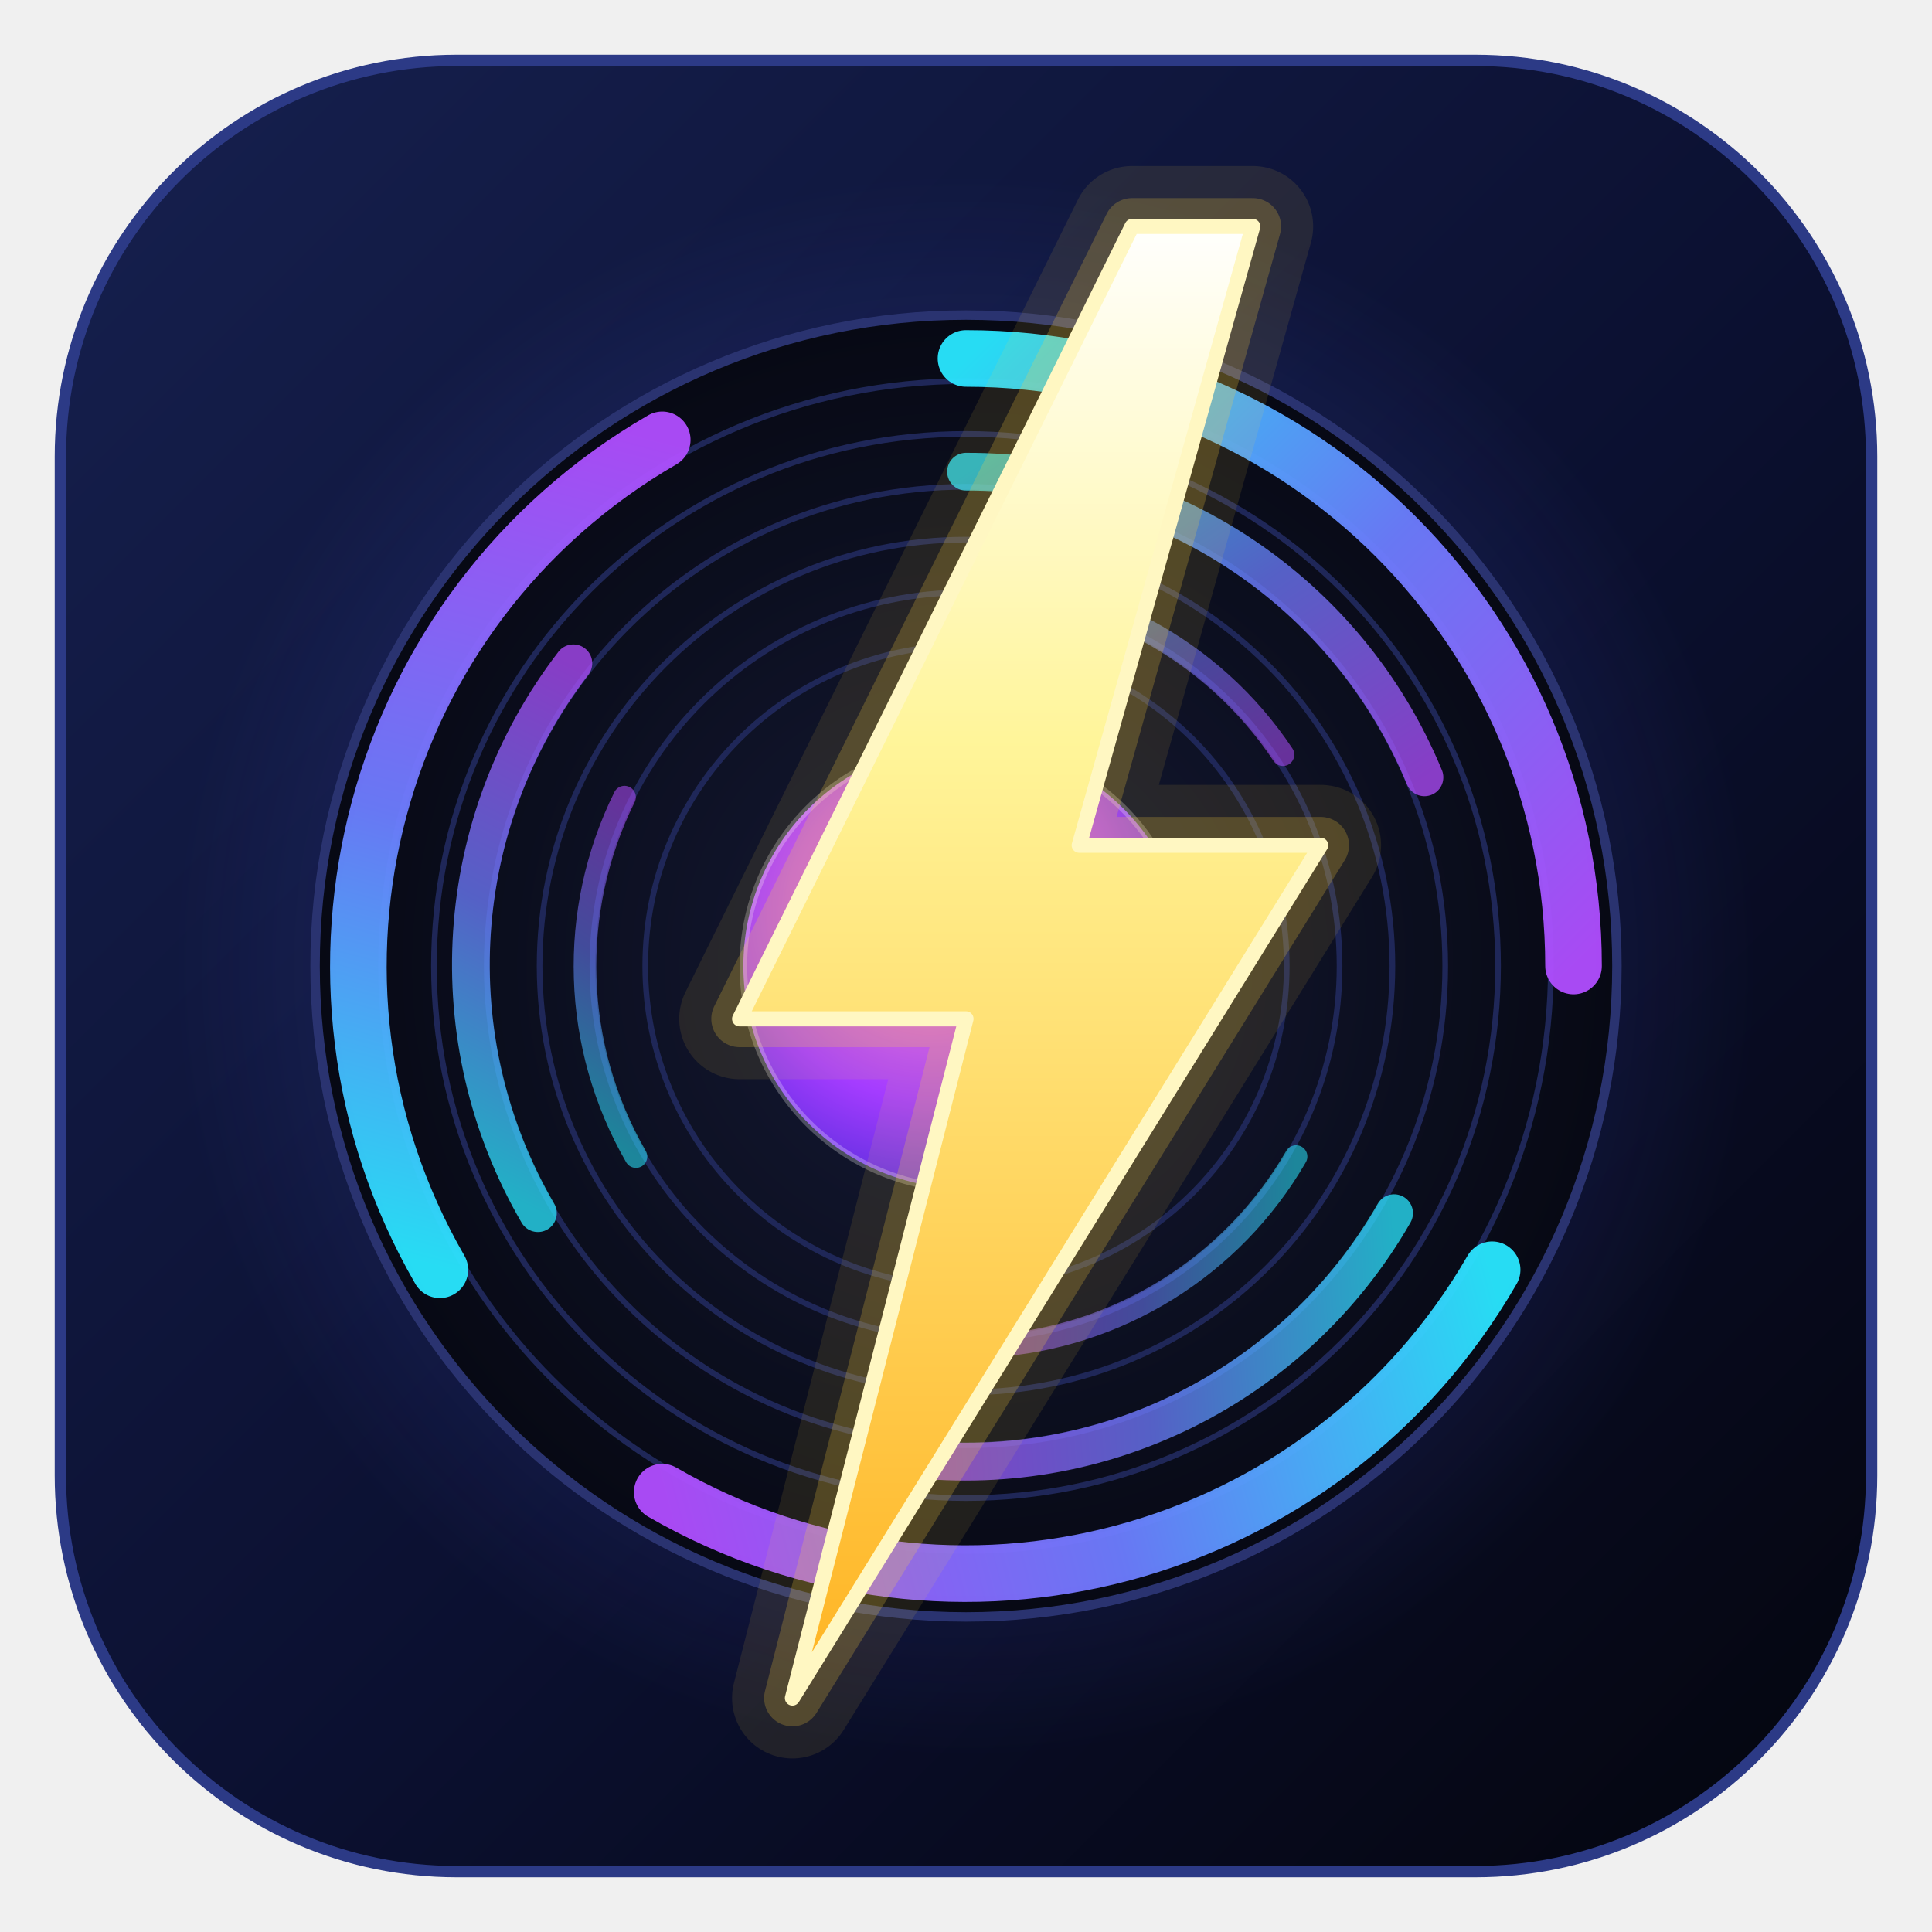
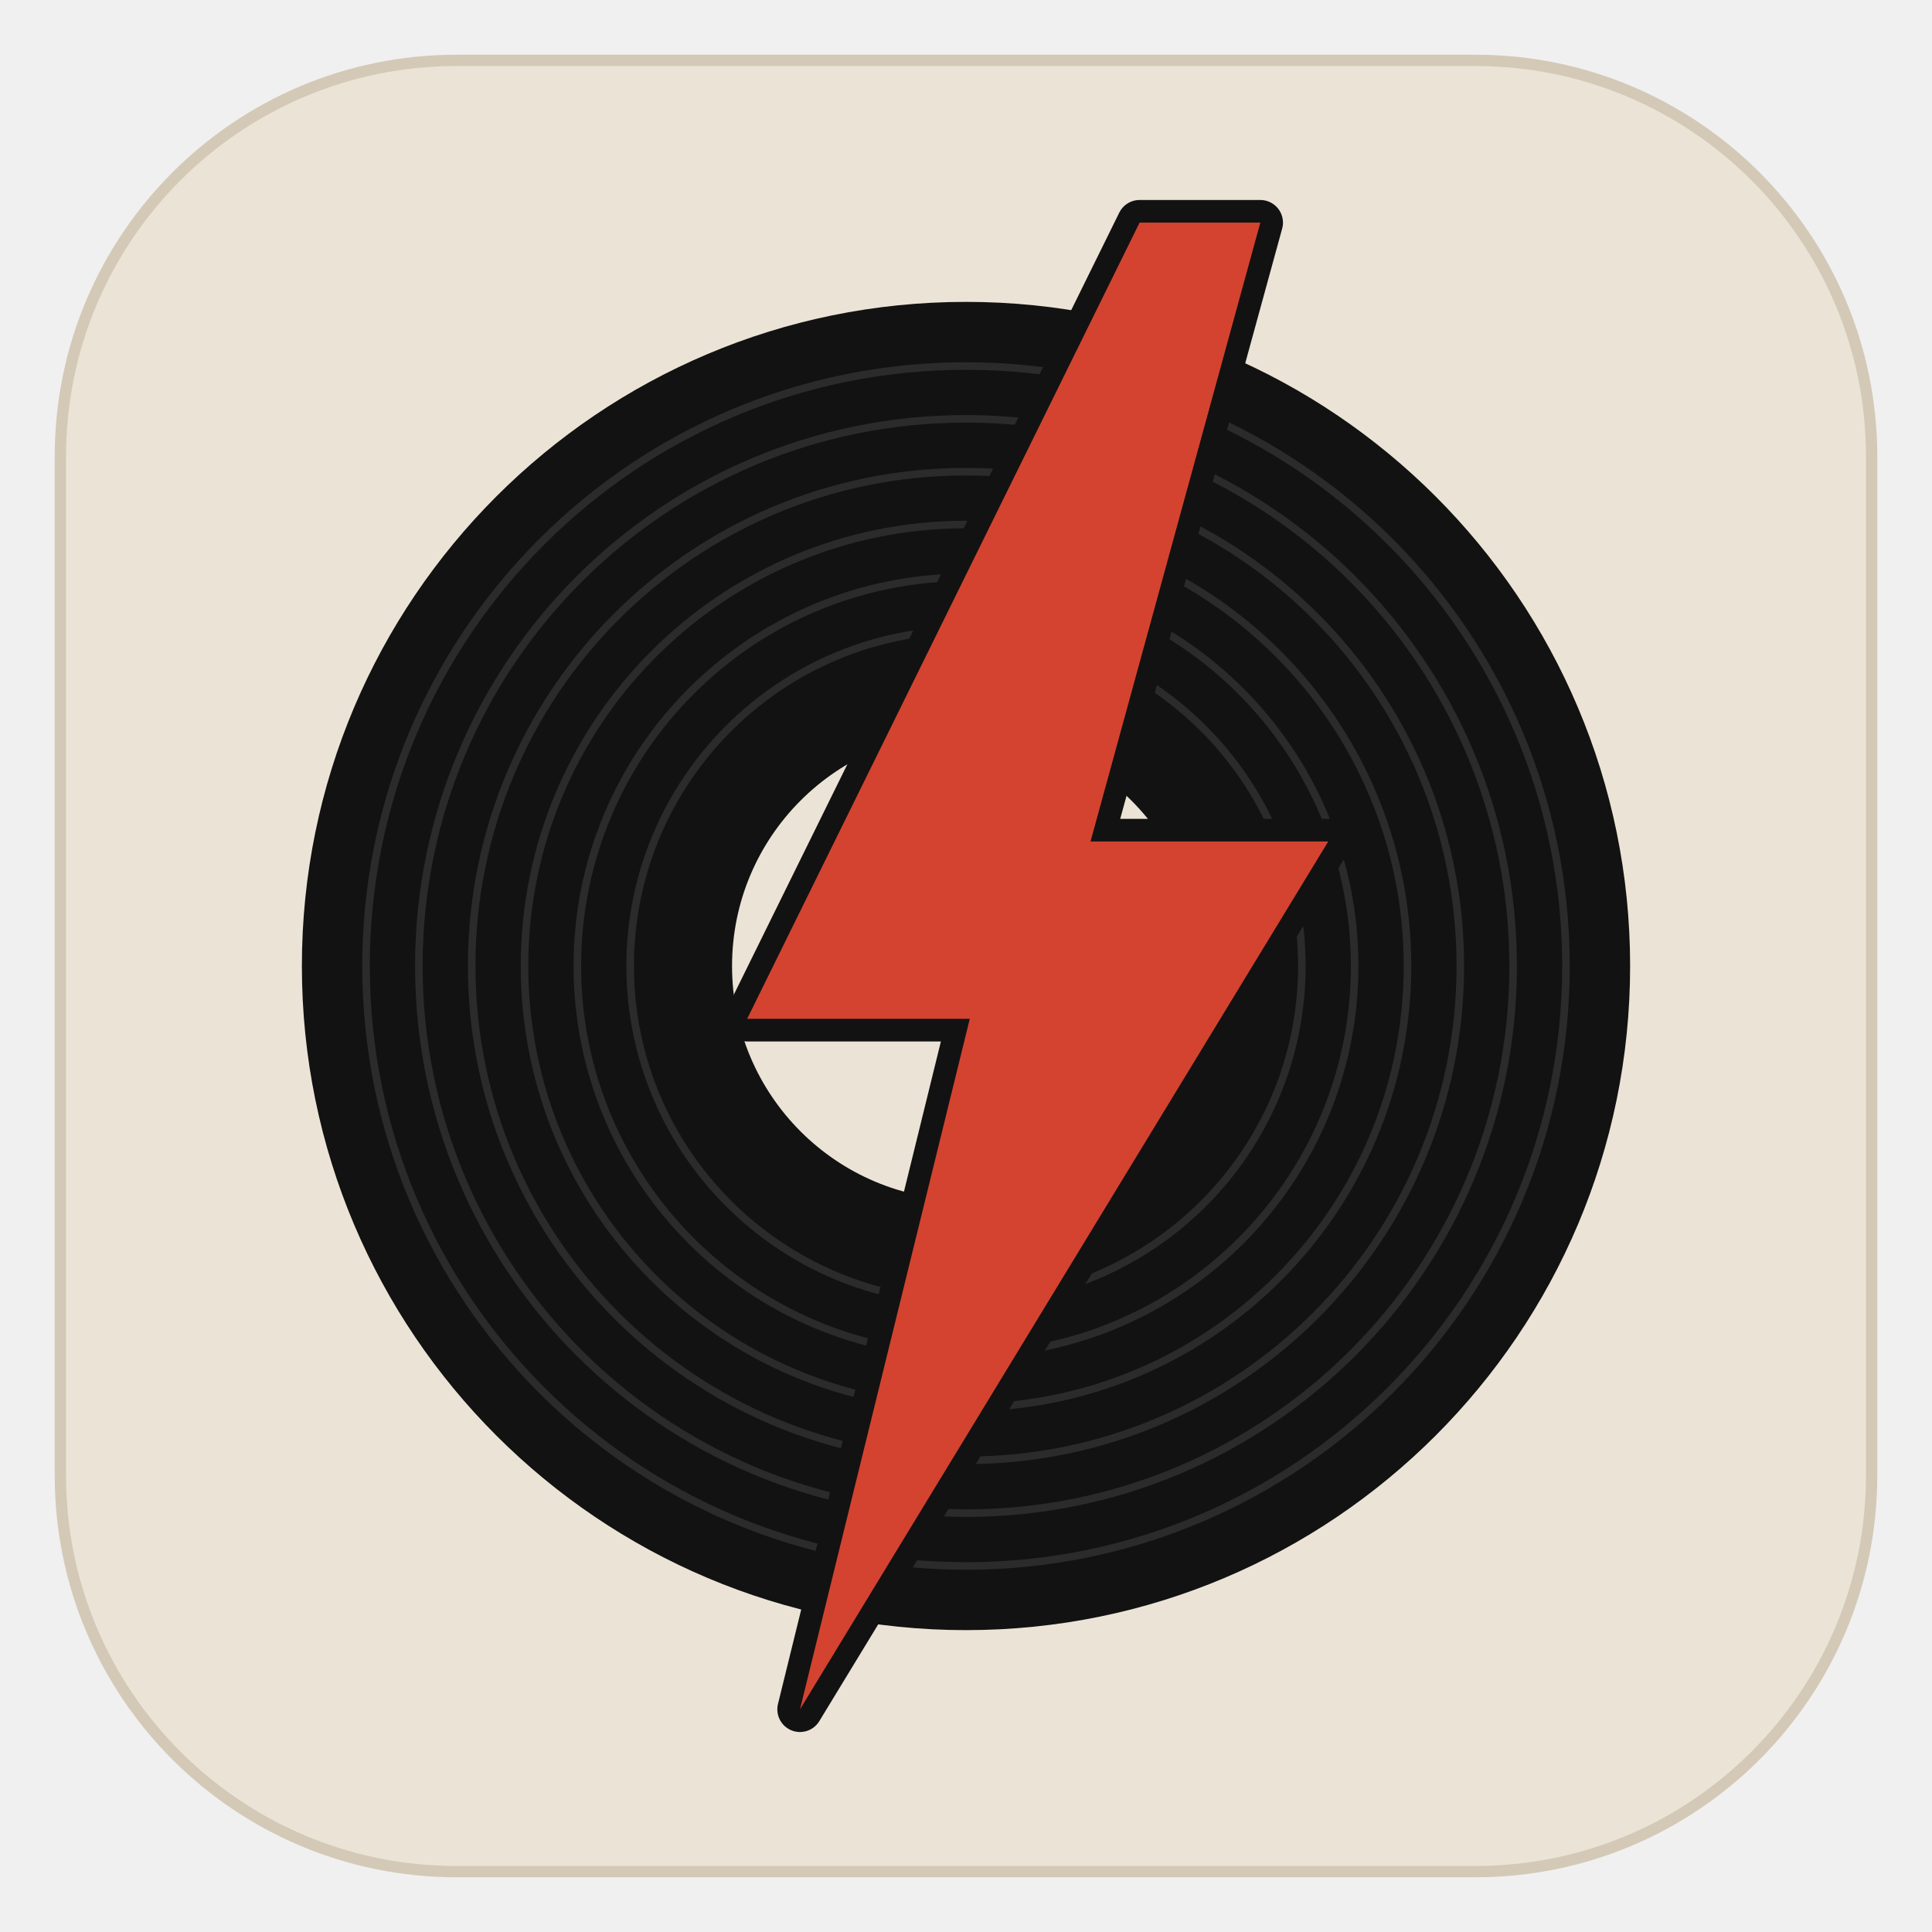
<svg xmlns="http://www.w3.org/2000/svg" viewBox="0 0 1024 1024" width="1024" height="1024">
  <defs>
-     <linearGradient id="bg" x1="0" y1="0" x2="1" y2="1">
-       <stop offset="0" stop-color="#16204f" />
-       <stop offset="0.55" stop-color="#0b1030" />
-       <stop offset="1" stop-color="#04050d" />
-     </linearGradient>
-     <radialGradient id="halo" cx="0.5" cy="0.5" r="0.5">
-       <stop offset="0" stop-color="#5b6cff" stop-opacity="0.45" />
-       <stop offset="0.7" stop-color="#5b6cff" stop-opacity="0.12" />
-       <stop offset="1" stop-color="#5b6cff" stop-opacity="0" />
-     </radialGradient>
-     <radialGradient id="disc" cx="0.5" cy="0.5" r="0.5">
-       <stop offset="0" stop-color="#151a36" />
-       <stop offset="1" stop-color="#070914" />
-     </radialGradient>
-     <linearGradient id="swirl" x1="0" y1="0" x2="1" y2="1">
-       <stop offset="0" stop-color="#29e7ff" />
-       <stop offset="0.5" stop-color="#6d7dff" />
-       <stop offset="1" stop-color="#b14dff" />
-     </linearGradient>
-     <radialGradient id="label" cx="0.42" cy="0.38" r="0.7">
-       <stop offset="0" stop-color="#ff7ae0" />
-       <stop offset="0.6" stop-color="#a43cff" />
-       <stop offset="1" stop-color="#4b2bd6" />
-     </radialGradient>
-     <linearGradient id="bolt" x1="0" y1="0" x2="0" y2="1">
-       <stop offset="0" stop-color="#ffffff" />
-       <stop offset="0.35" stop-color="#fff59a" />
-       <stop offset="1" stop-color="#ffb21f" />
+     <linearGradient id="bg" x1="0" y1="0" x2="0" y2="1">
+       <stop offset="0" stop-color="#ebe4d6" />
+       <stop offset="1" stop-color="#ebe4d6" />
    </linearGradient>
  </defs>
  <rect x="32" y="32" width="960" height="960" rx="210" fill="url(#bg)" />
-   <rect x="32" y="32" width="960" height="960" rx="210" fill="none" stroke="#2c3a86" stroke-width="6" />
-   <circle cx="512" cy="512" r="420" fill="url(#halo)" />
-   <circle cx="512" cy="512" r="345" fill="url(#disc)" />
-   <circle cx="512" cy="512" r="345" fill="none" stroke="#2a3370" stroke-width="5" />
-   <g fill="none" stroke="#1f2758" stroke-width="3">
-     <circle cx="512" cy="512" r="310" />
-     <circle cx="512" cy="512" r="282" />
-     <circle cx="512" cy="512" r="254" />
-     <circle cx="512" cy="512" r="226" />
-     <circle cx="512" cy="512" r="198" />
-     <circle cx="512" cy="512" r="170" />
+   <rect x="32" y="32" width="960" height="960" rx="210" fill="none" stroke="#d3c9b6" stroke-width="6" />
+   <circle cx="512" cy="512" r="352" fill="#121212" />
+   <g fill="none" stroke="#2b2b2b" stroke-width="4">
+     <circle cx="512" cy="512" r="318" />
+     <circle cx="512" cy="512" r="290" />
+     <circle cx="512" cy="512" r="262" />
+     <circle cx="512" cy="512" r="234" />
+     <circle cx="512" cy="512" r="206" />
+     <circle cx="512" cy="512" r="178" />
  </g>
-   <g fill="none" stroke="url(#swirl)" stroke-linecap="round">
-     <g>
-       <path d="M 512 190 A 322 322 0 0 1 834 512" stroke-width="30" stroke-opacity="0.95" />
-       <path d="M 512 250 A 262 262 0 0 1 755 412" stroke-width="20" stroke-opacity="0.75" />
-       <path d="M 512 310 A 202 202 0 0 1 680 400" stroke-width="12" stroke-opacity="0.55" />
-     </g>
-     <g transform="rotate(120 512 512)">
-       <path d="M 512 190 A 322 322 0 0 1 834 512" stroke-width="30" stroke-opacity="0.95" />
-       <path d="M 512 250 A 262 262 0 0 1 755 412" stroke-width="20" stroke-opacity="0.75" />
-       <path d="M 512 310 A 202 202 0 0 1 680 400" stroke-width="12" stroke-opacity="0.55" />
-     </g>
-     <g transform="rotate(240 512 512)">
-       <path d="M 512 190 A 322 322 0 0 1 834 512" stroke-width="30" stroke-opacity="0.95" />
-       <path d="M 512 250 A 262 262 0 0 1 755 412" stroke-width="20" stroke-opacity="0.75" />
-       <path d="M 512 310 A 202 202 0 0 1 680 400" stroke-width="12" stroke-opacity="0.55" />
-     </g>
-   </g>
-   <circle cx="512" cy="512" r="118" fill="url(#label)" />
-   <circle cx="512" cy="512" r="118" fill="none" stroke="#ffffff" stroke-opacity="0.25" stroke-width="4" />
-   <circle cx="512" cy="512" r="16" fill="#070914" />
-   <g stroke-linejoin="round">
-     <path d="M 600 120 L 392 540 L 512 540 L 420 900 L 700 448 L 572 448 L 664 120 Z" fill="#ffd23f" fill-opacity="0.10" stroke="#ffd23f" stroke-opacity="0.10" stroke-width="64" />
-     <path d="M 600 120 L 392 540 L 512 540 L 420 900 L 700 448 L 572 448 L 664 120 Z" fill="#ffd23f" fill-opacity="0.18" stroke="#ffd23f" stroke-opacity="0.22" stroke-width="30" />
-     <path d="M 600 120 L 392 540 L 512 540 L 420 900 L 700 448 L 572 448 L 664 120 Z" fill="url(#bolt)" stroke="#fff7c2" stroke-width="8" />
-   </g>
+   <circle cx="512" cy="512" r="124" fill="#ebe4d6" />
+   <circle cx="512" cy="512" r="14" fill="#121212" />
+   <path d="M 604 118 L 396 540 L 514 540 L 424 906 L 704 446 L 578 446 L 668 118 Z" fill="#121212" stroke="#121212" stroke-width="24" stroke-linejoin="round" />
+   <path d="M 604 118 L 396 540 L 514 540 L 424 906 L 704 446 L 578 446 L 668 118 Z" fill="#d4432f" />
</svg>
